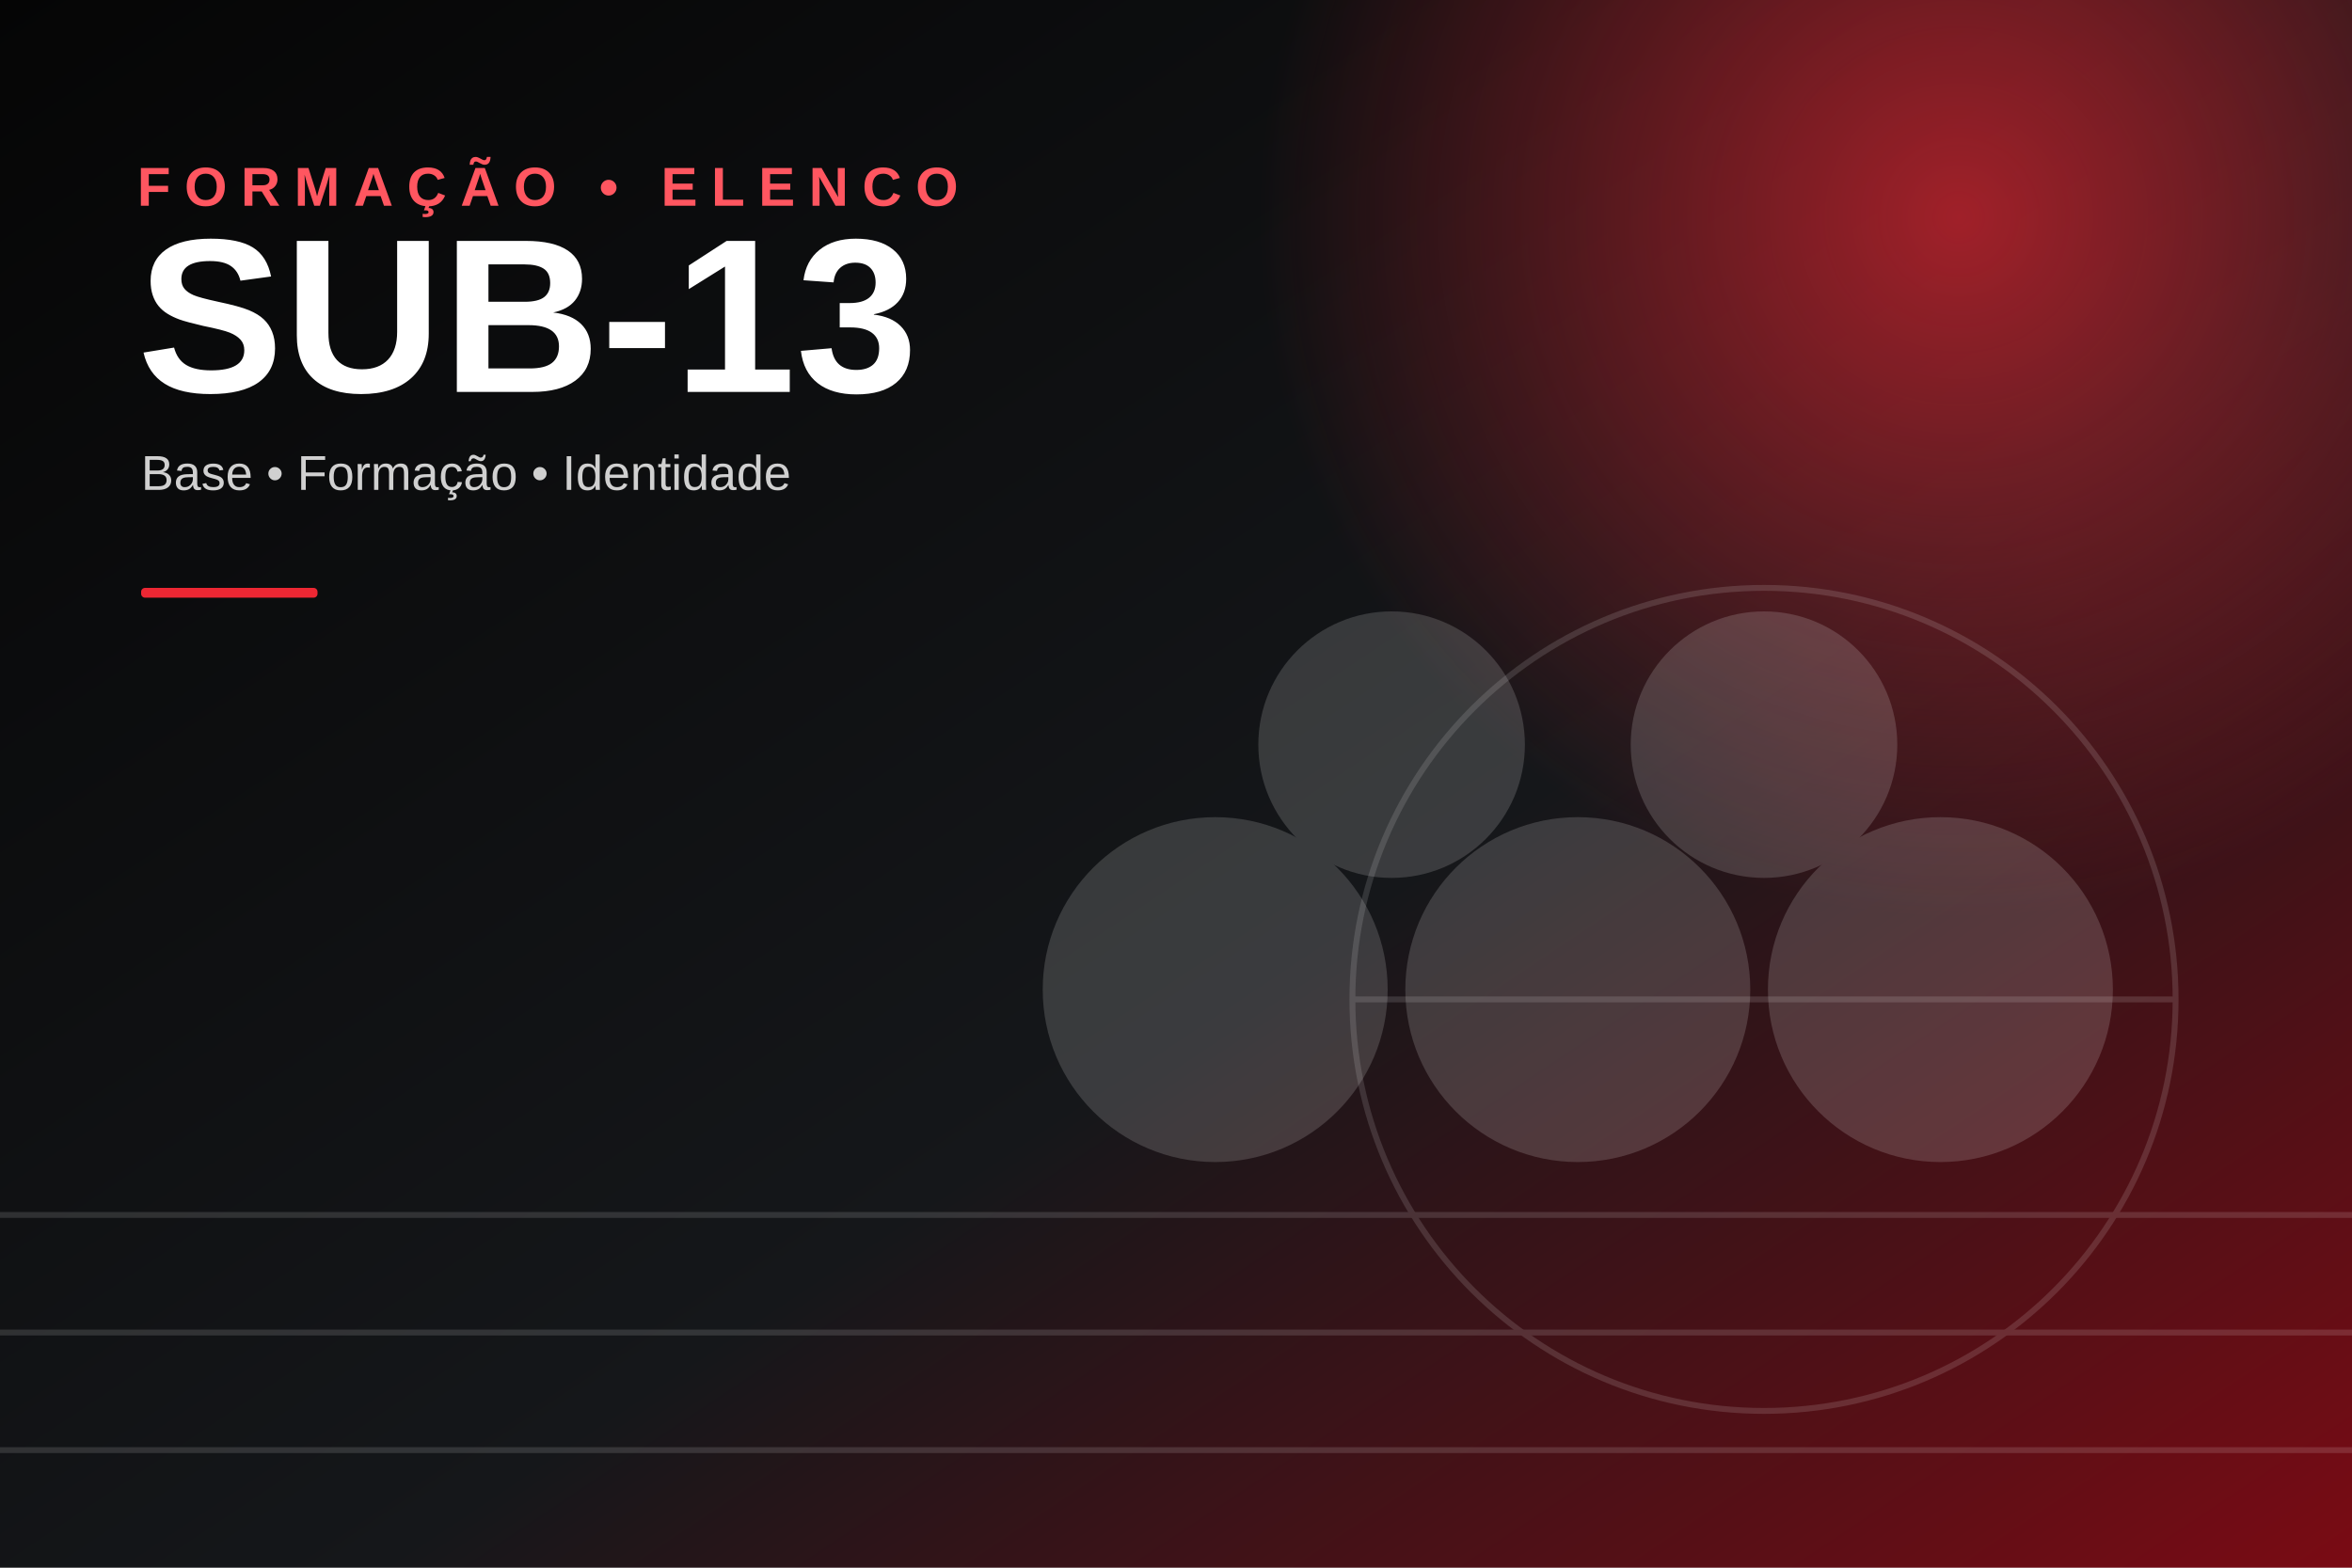
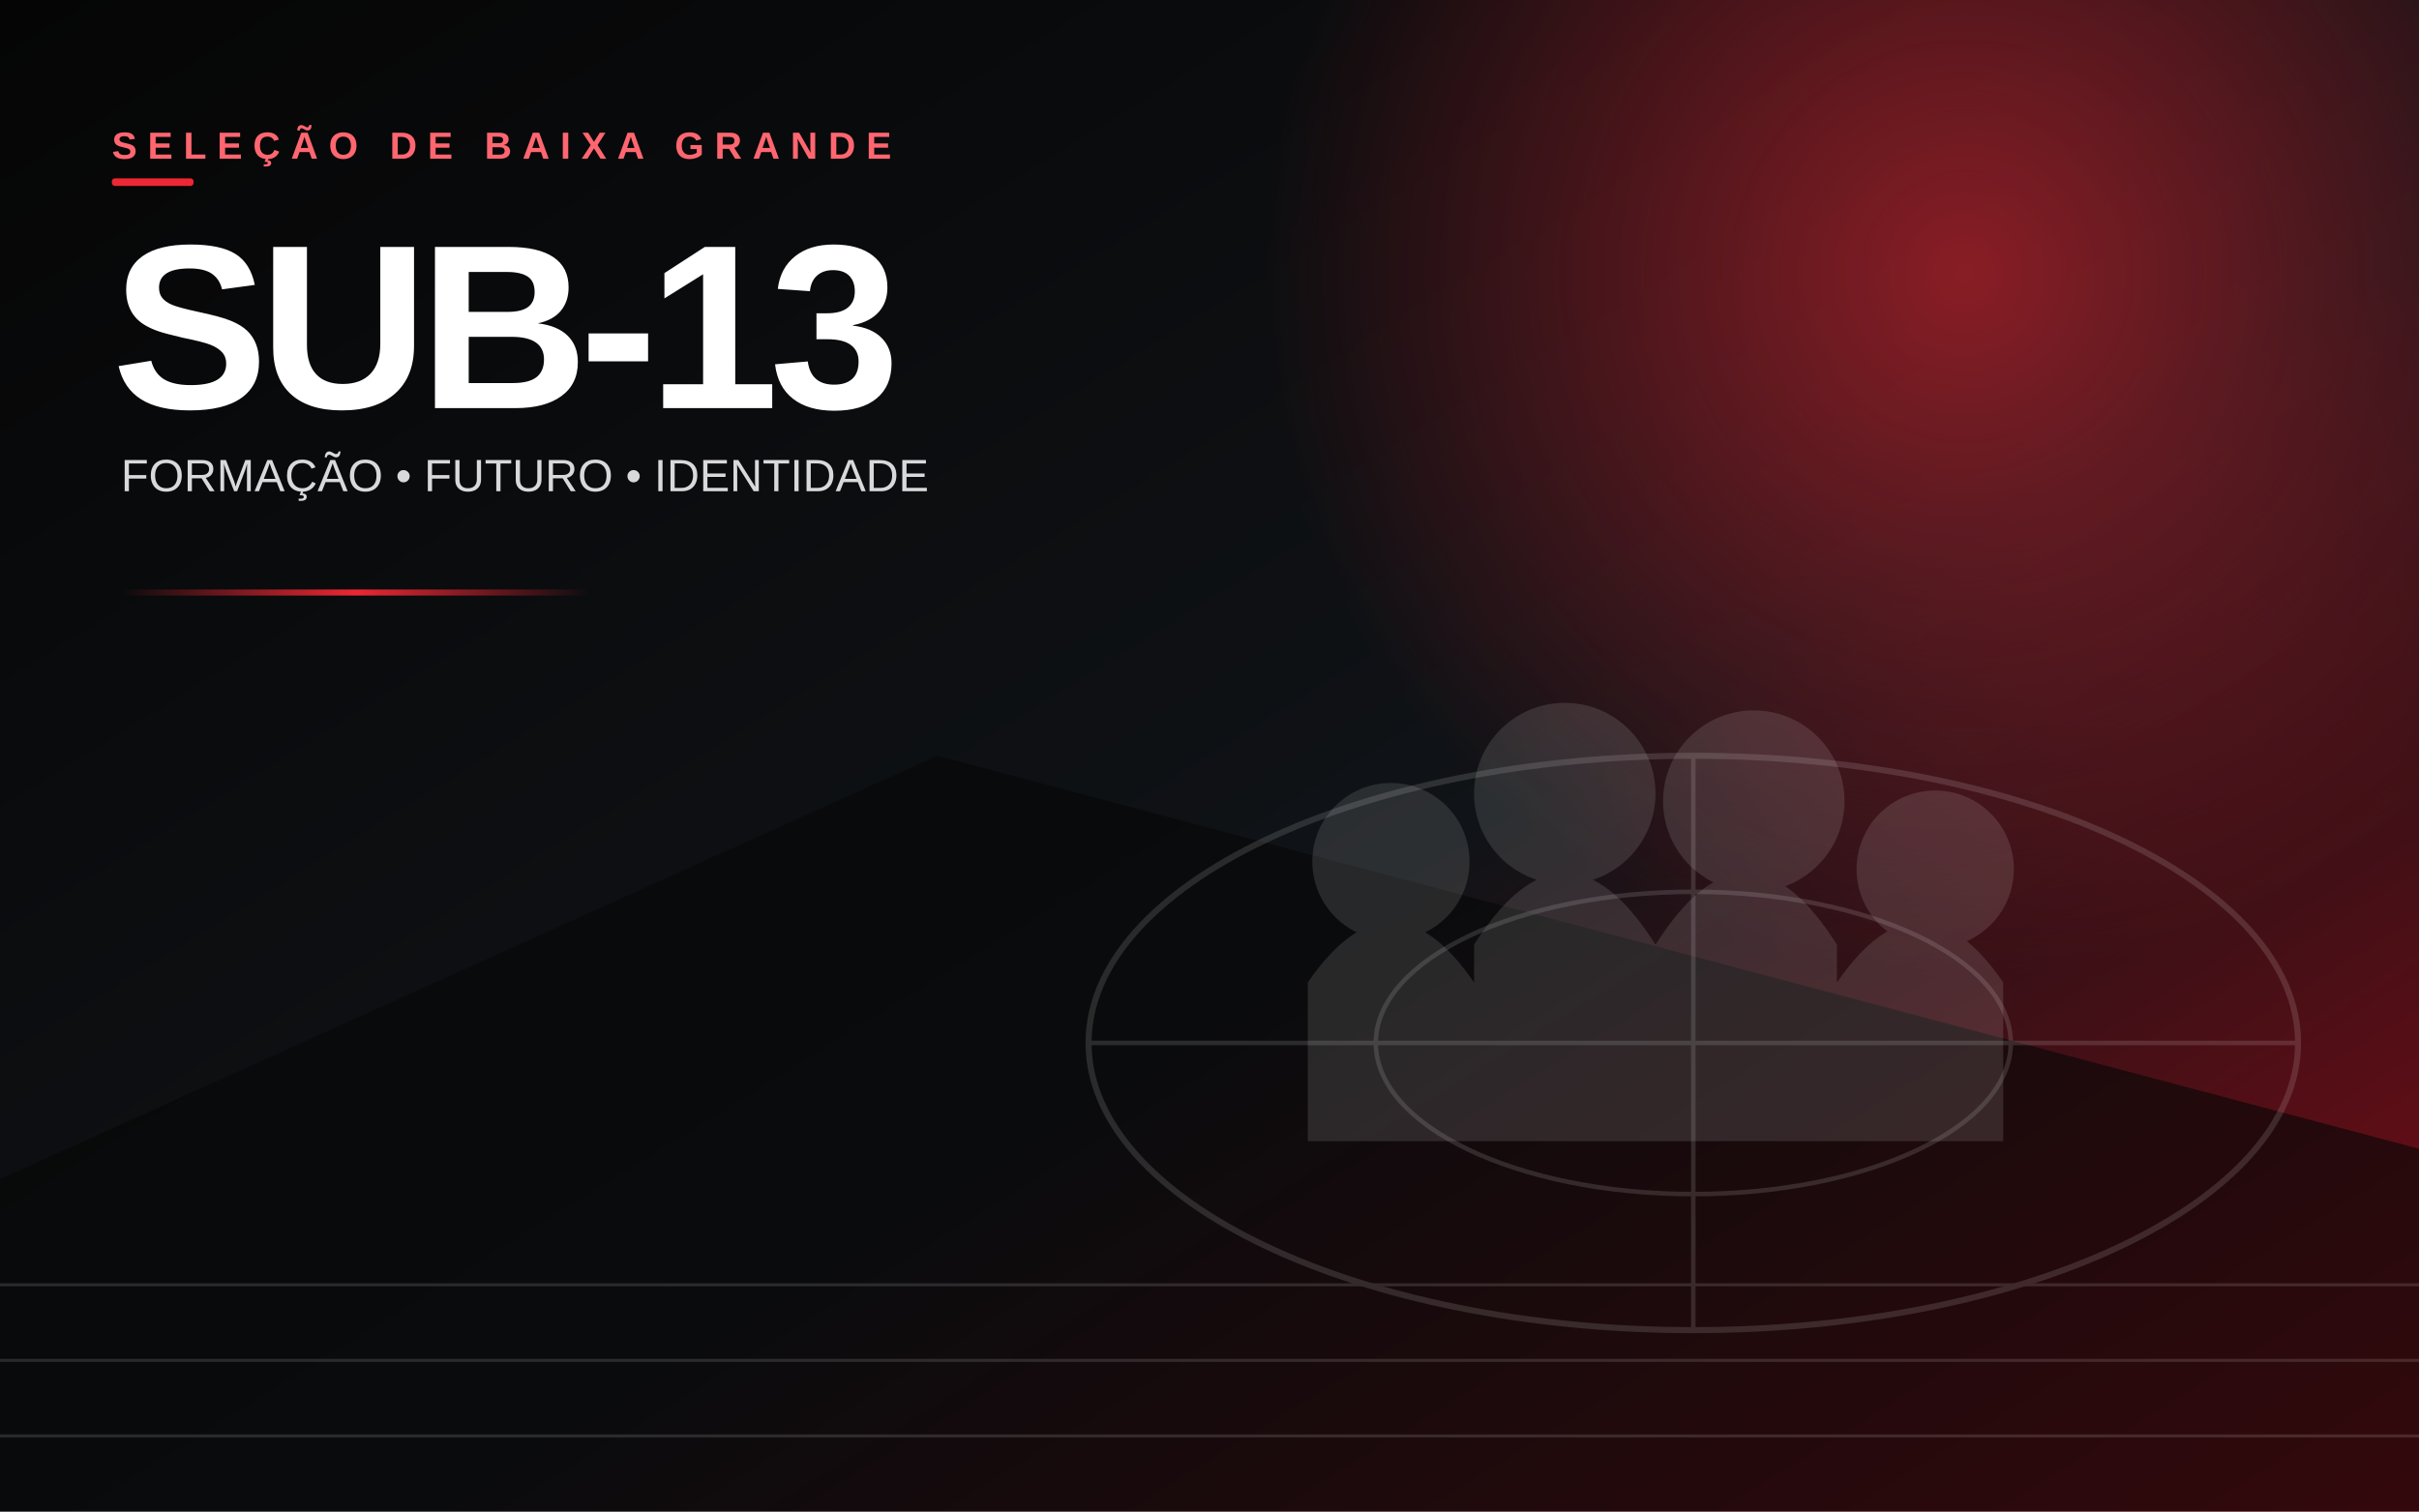
- <svg xmlns="http://www.w3.org/2000/svg" viewBox="0 0 1200 800">
+ <svg xmlns="http://www.w3.org/2000/svg" viewBox="0 0 1600 1000">
  <defs>
-     <linearGradient id="g" x2="1" y2="1">
+     <linearGradient id="bg" x1="0" y1="0" x2="1" y2="1">
      <stop stop-color="#050505" />
-       <stop offset=".58" stop-color="#15171a" />
-       <stop offset="1" stop-color="#7b0b14" />
+       <stop offset=".58" stop-color="#101317" />
+       <stop offset="1" stop-color="#7f0b15" />
    </linearGradient>
-     <radialGradient id="r">
-       <stop stop-color="#ed2733" stop-opacity=".65" />
+     <radialGradient id="glow">
+       <stop stop-color="#ed2733" stop-opacity=".55" />
      <stop offset="1" stop-color="#ed2733" stop-opacity="0" />
    </radialGradient>
+     <linearGradient id="line" x1="0" x2="1">
+       <stop stop-color="#ed2733" stop-opacity="0" />
+       <stop offset=".5" stop-color="#ed2733" />
+       <stop offset="1" stop-color="#ed2733" stop-opacity="0" />
+     </linearGradient>
  </defs>
-   <rect width="1200" height="800" fill="url(#g)" />
-   <circle cx="1000" cy="110" r="360" fill="url(#r)" />
-   <g fill="#fff" opacity=".16">
-     <circle cx="620" cy="505" r="88" />
-     <circle cx="805" cy="505" r="88" />
-     <circle cx="990" cy="505" r="88" />
-     <circle cx="710" cy="380" r="68" />
-     <circle cx="900" cy="380" r="68" />
+   <rect width="1600" height="1000" fill="url(#bg)" />
+   <circle cx="1300" cy="180" r="470" fill="url(#glow)" />
+   <path d="M0 780L620 500 1600 760V1000H0Z" fill="#050607" opacity=".62" />
+   <g fill="none" stroke="#fff" opacity=".13">
+     <ellipse cx="1120" cy="690" rx="400" ry="190" stroke-width="4" />
+     <ellipse cx="1120" cy="690" rx="210" ry="100" stroke-width="3" />
+     <path d="M720 690h800M1120 500v380" stroke-width="3" />
+     <path d="M0 850h1600M0 900h1600M0 950h1600" stroke-width="2" />
  </g>
-   <g stroke="#fff" stroke-width="3" opacity=".13" fill="none">
-     <path d="M0 620h1200M0 680h1200M0 740h1200" />
-     <circle cx="900" cy="510" r="210" />
-     <path d="M690 510h420" />
+   <g fill="#fff" opacity=".12">
+     <circle cx="920" cy="570" r="52" />
+     <circle cx="1035" cy="525" r="60" />
+     <circle cx="1160" cy="530" r="60" />
+     <circle cx="1280" cy="575" r="52" />
+     <path d="M865 650q55-80 110 0v105H865zM975 625q60-95 120 0v130H975zM1095 625q60-95 120 0v130h-120zM1215 650q55-80 110 0v105h-110z" />
  </g>
-   <text x="70" y="105" fill="#ff5660" font-family="Arial" font-size="28" font-weight="700" letter-spacing="7">FORMAÇÃO • ELENCO</text>
-   <text x="70" y="200" fill="#fff" font-family="Arial" font-size="112" font-weight="900">SUB-13</text>
-   <text x="72" y="250" fill="#d0d0d0" font-family="Arial" font-size="25">Base • Formação • Identidade</text>
-   <rect x="72" y="300" width="90" height="5" rx="2" fill="#ed2733" />
+   <rect x="74" y="118" width="54" height="5" rx="2" fill="#ed2733" />
+   <text x="74" y="105" fill="#ff6670" font-family="Arial,Helvetica,sans-serif" font-size="25" font-weight="700" letter-spacing="7">SELEÇÃO DE BAIXA GRANDE</text>
+   <text x="74" y="270" fill="#fff" font-family="Arial,Helvetica,sans-serif" font-size="155" font-weight="900" letter-spacing="-6">SUB-13</text>
+   <text x="80" y="325" fill="#d9d9dc" font-family="Arial,Helvetica,sans-serif" font-size="30">FORMAÇÃO • FUTURO • IDENTIDADE</text>
+   <rect x="80" y="390" width="310" height="4" fill="url(#line)" />
</svg>
